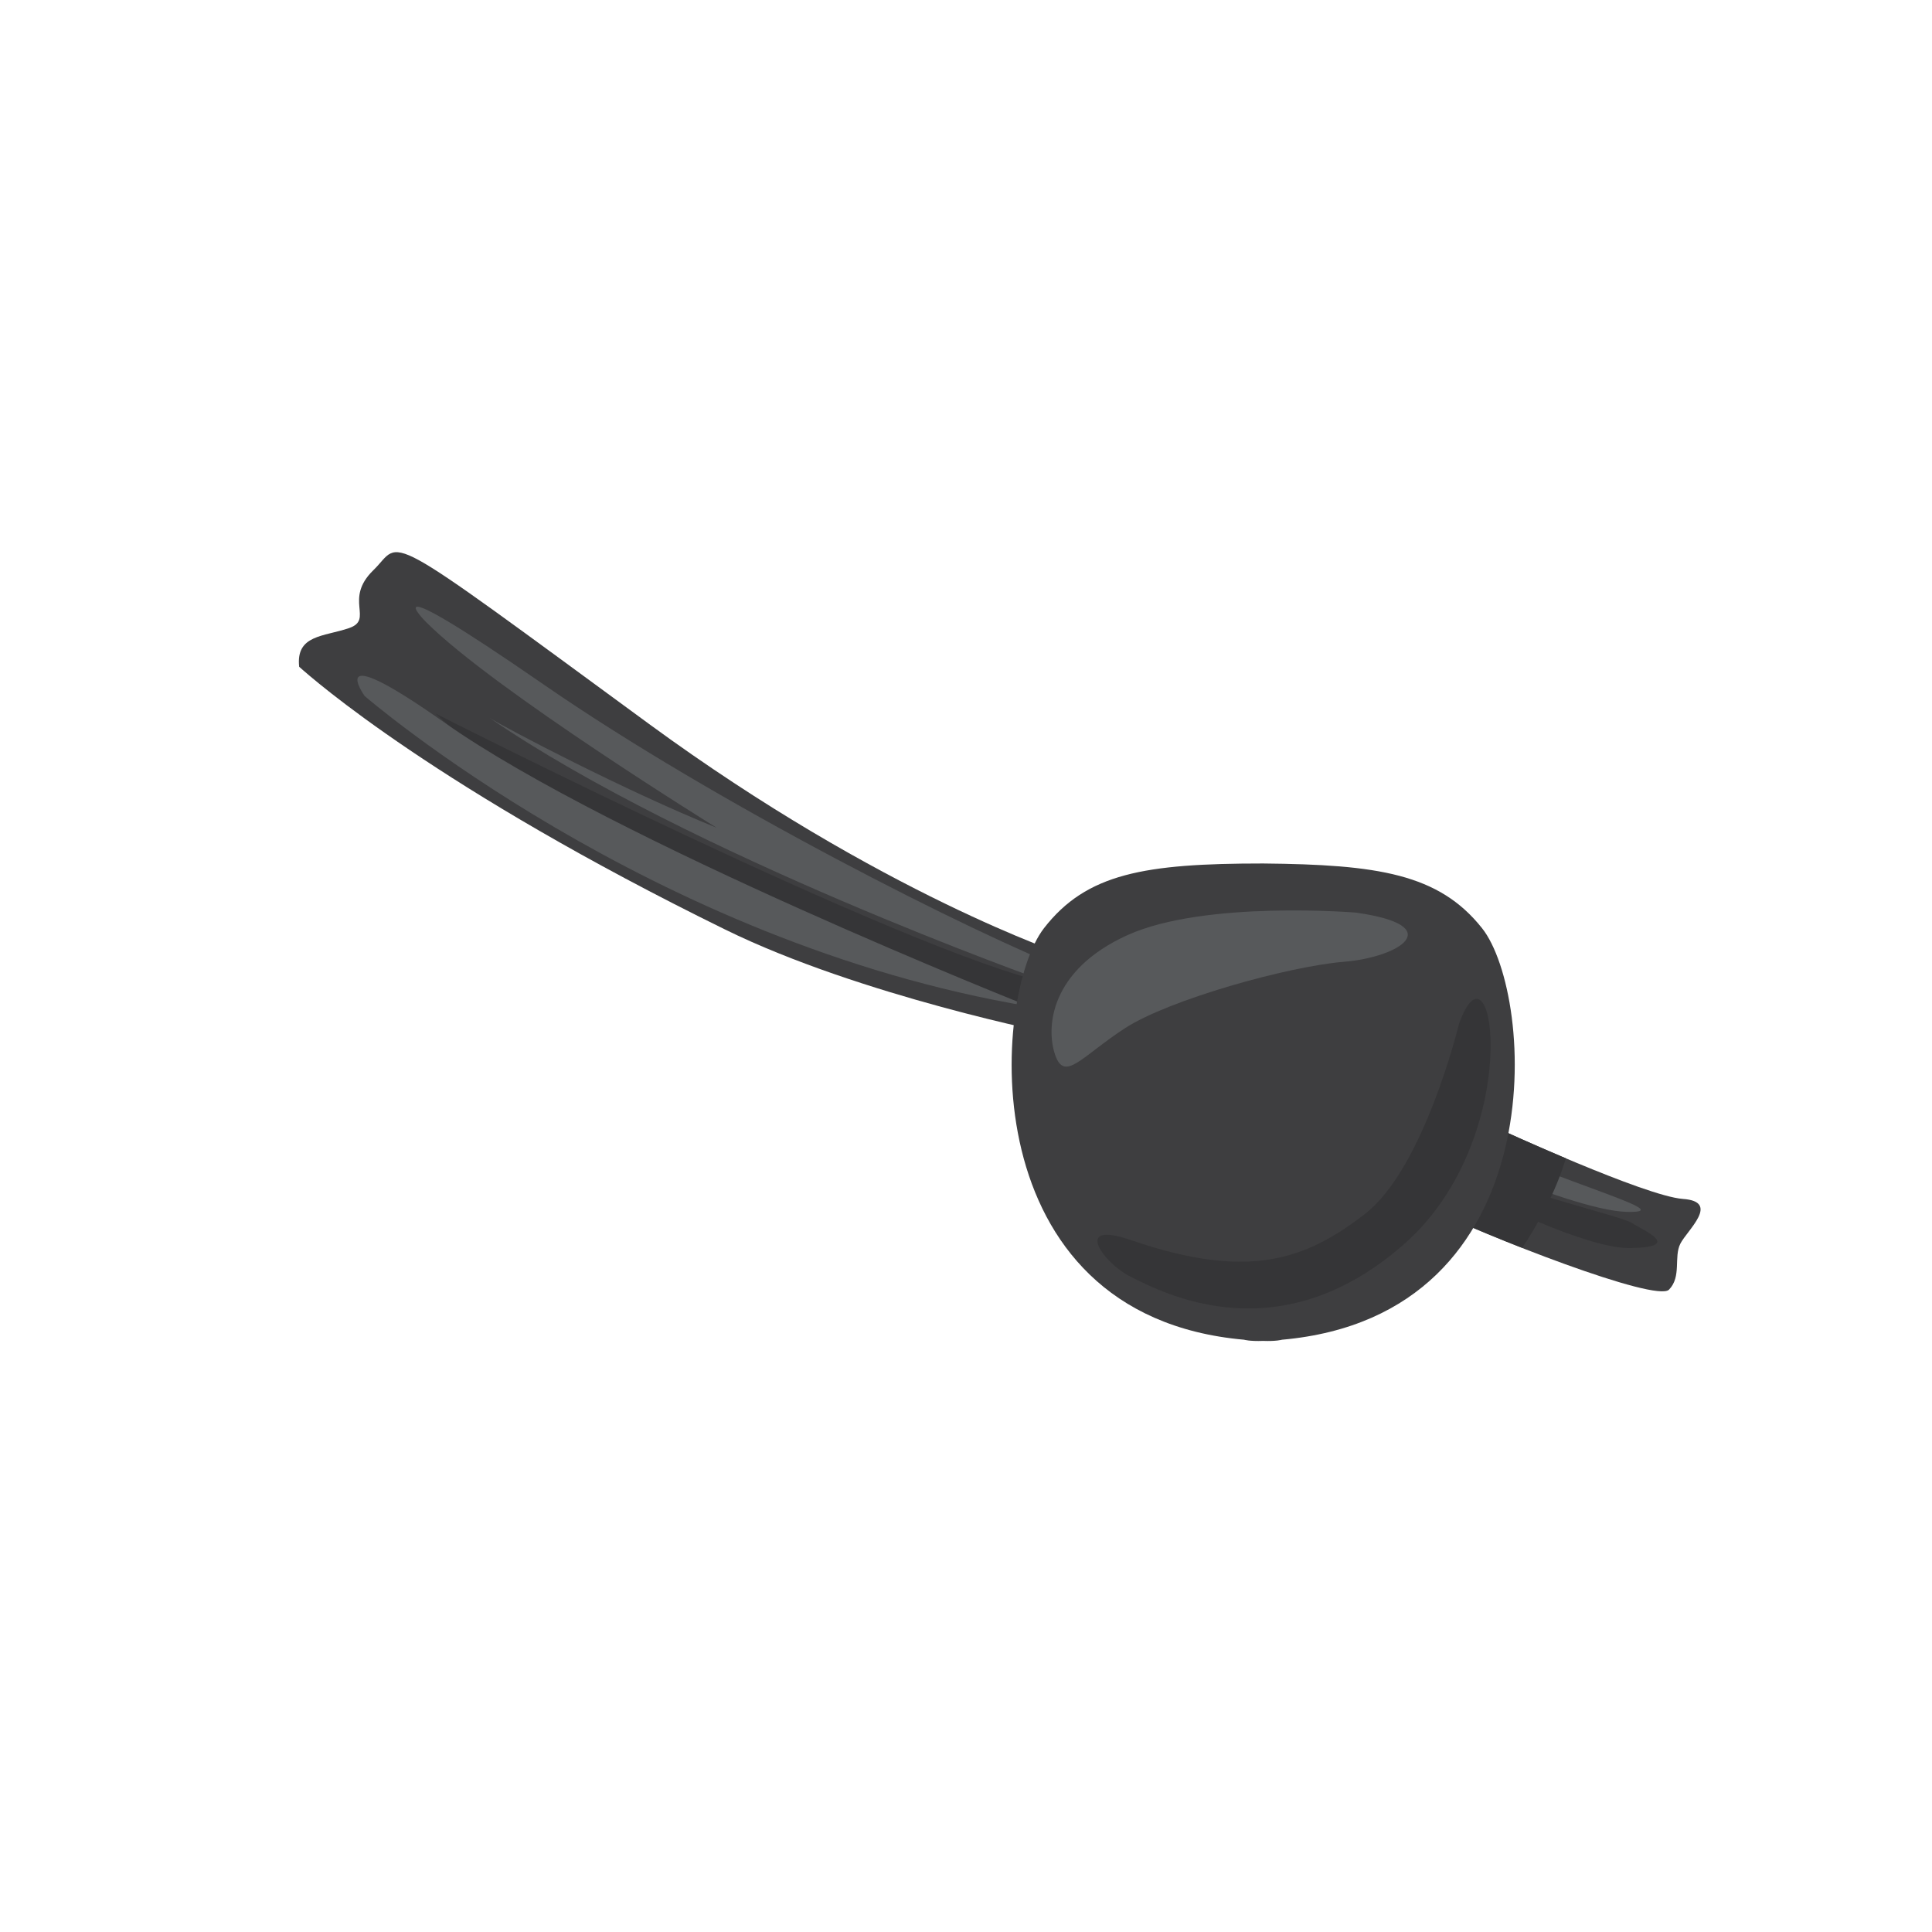
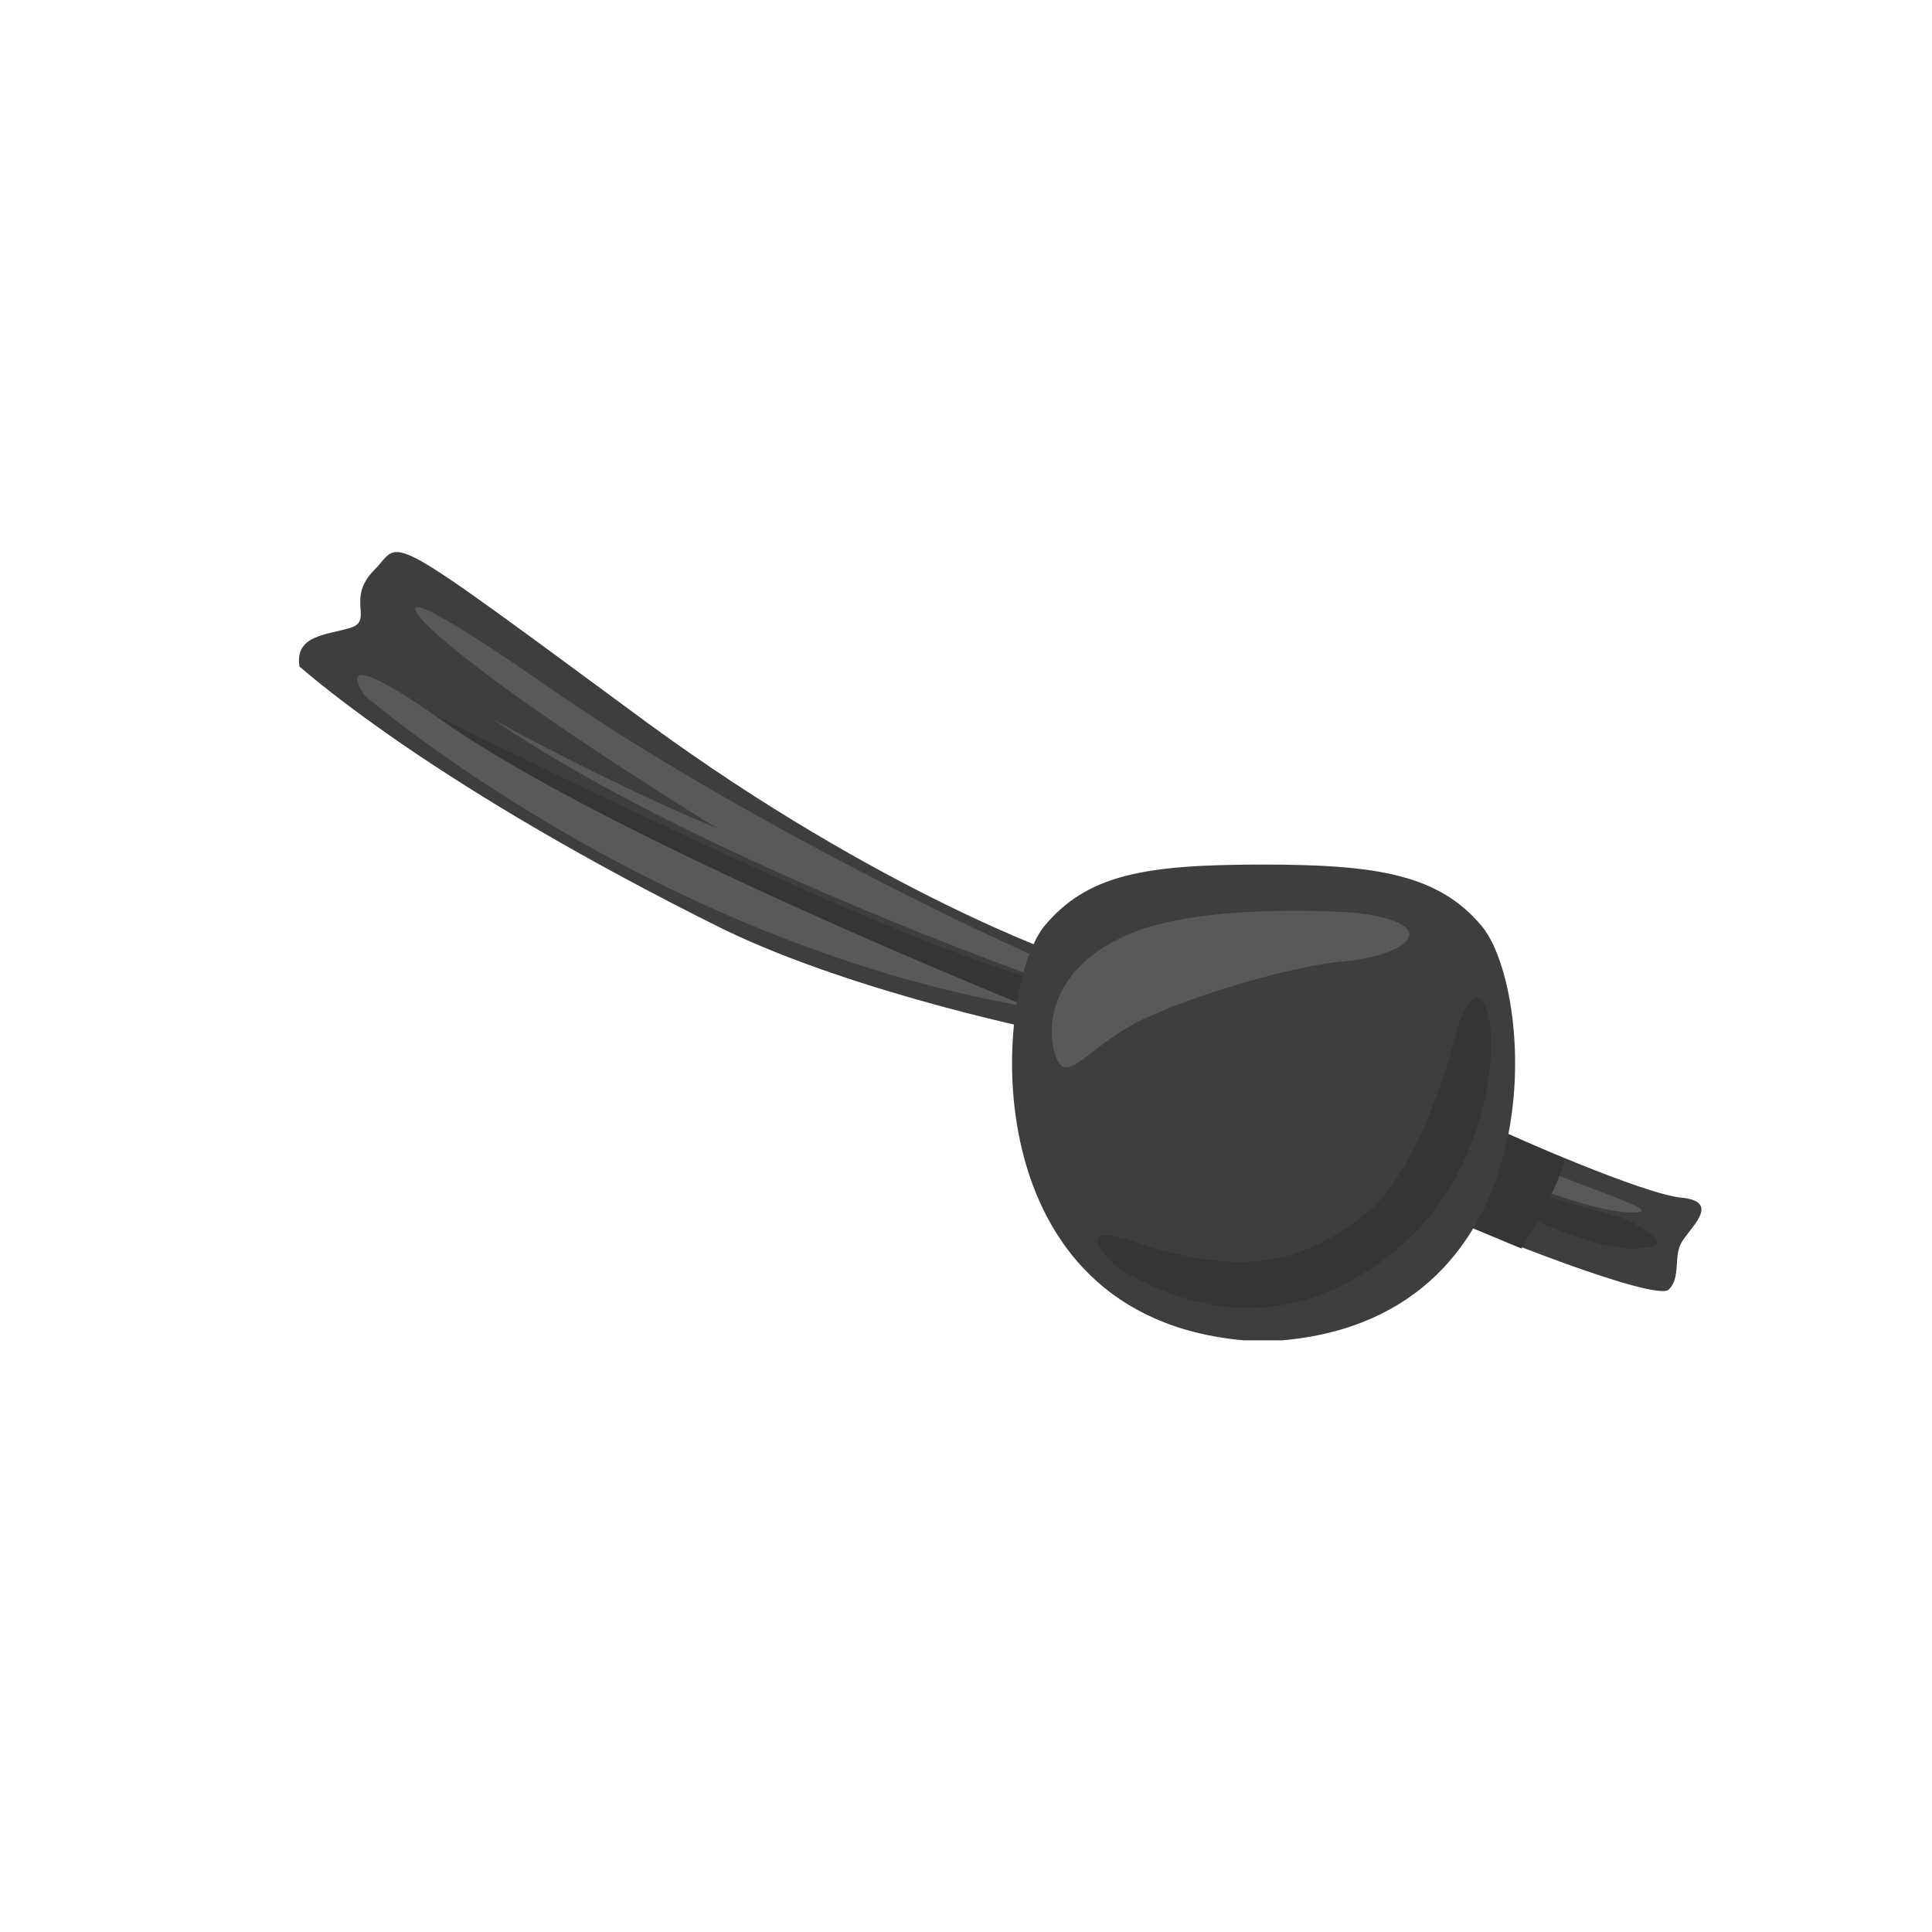
<svg xmlns="http://www.w3.org/2000/svg" id="Assets" viewBox="0 0 800 800">
  <defs>
-     <style>.cls-1{fill:#3e3e40;}.cls-2{fill:#353537;}.cls-3{fill:#57595b;}</style>
+     <style>.cls-1{fill:#3e3e40}.cls-2{fill:#353537}.cls-3{fill:#57595b}</style>
  </defs>
-   <g id="Forma_1599" data-name="Forma 1599">
-     <path class="cls-1" d="M441.33,395.51S365,370.27,268.8,299.81c-114-83.56-101.69-75.85-114.18-63.72s.36,20.42-10.11,24-22.06,2.73-20.63,16c6,5.39,57.36,50.39,176.45,108.84,56,27.49,137.07,43.44,137.07,43.44S435.49,400.11,441.33,395.51Z" />
-   </g>
-   <g id="Forma_1602" data-name="Forma 1602">
-     <path class="cls-2" d="M180.41,295.5c63.26,60,252.05,123.75,252.05,123.75l2.26-12C374.91,394.18,180.41,295.5,180.41,295.5Z" />
-   </g>
-   <g id="Forma_1601" data-name="Forma 1601">
-     <path class="cls-3" d="M151,288.21S269.14,390.39,426.22,416.73c0,0-172.61-68.44-242.07-117.45C133.2,263.33,151,288.21,151,288.21Zm74-4.85C150.7,232,176.45,257.6,176.45,257.6c27.92,28,120.33,85.17,120.33,85.17-38.63-15.63-87.41-41.3-94.13-45.56,82.82,56.87,230,109.06,230,109.06l12.19-3.44C402.78,386.47,296.42,332.74,225,283.36Zm-22.36,13.85-.64-.44A7,7,0,0,0,202.65,297.21Z" />
-   </g>
-   <g id="Forma_1595" data-name="Forma 1595">
-     <path class="cls-1" d="M696.87,496.45c-15.65-1.13-76.06-28.93-76.06-28.93L589,499c26.74,13.17,96.88,40.45,102.12,35S693,520.57,695.79,515,712.51,497.57,696.87,496.45Z" />
-   </g>
-   <g id="Forma_1597" data-name="Forma 1597">
-     <path class="cls-2" d="M675.8,506.44c-5-3.25-55.24-14.28-77.84-27.49l-1.07,7.85s56.26,30.42,78.19,30S680.82,509.7,675.8,506.44Z" />
-   </g>
-   <g id="Forma_1598" data-name="Forma 1598">
-     <path class="cls-3" d="M586.53,461.45l-10.35,5.36s72.65,34.42,97.48,35S638,488.25,586.53,461.45Z" />
-   </g>
-   <g id="Forma_1595_copia" data-name="Forma 1595 copia">
-     <path class="cls-2" d="M620.81,467.52l-2.23,2.22c-3.06,11.8-7.37,25.73-12.82,36.85,7.49,3.25,15.94,6.73,24.55,10.11,6.19-9.26,13.65-22.36,18.08-37.06C633.3,473.27,620.81,467.52,620.81,467.52Z" />
-   </g>
-   <g id="Forma_1592_copia" data-name="Forma 1592 copia">
-     <path class="cls-1" d="M613.67,384.33C595.74,361.77,570.41,358,523,357.55c-49.08,0-73.11,4.12-90.7,26.78-21.66,27.93-30.74,160.33,82.84,170.42,0,0,2.32.7,7.86.49,5.54.21,7.86-.49,7.86-.49C644.42,544.66,635.67,412,613.67,384.33Z" />
-   </g>
-   <g id="Forma_1594" data-name="Forma 1594">
-     <path class="cls-2" d="M604.09,424.13s-14.38,59.5-38.81,78.46-48.1,27.68-96.69,11c-25.23-8.67-11.08,9.66-1,14.78,15.69,8,62.45,31.62,113.46-12.89S618.51,383.41,604.09,424.13Z" />
-   </g>
-   <g id="Forma_1593" data-name="Forma 1593">
-     <path class="cls-3" d="M561.54,377.9s-62.51-5.2-94.62,9.29-33.94,38.26-30,49.63,10.86.68,28.92-11.07,67.48-25.61,90.69-27.5S599.67,383.32,561.54,377.9Z" />
-   </g>
+   <path id="Forma_1599" d="M441 396s-76-26-172-96c-114-84-102-76-114-64s0 21-10 24-23 3-21 16c6 5 57 50 176 109 56 27 137 43 137 43s-2-28 4-32Z" class="cls-1" data-name="Forma 1599" />
+   <path id="Forma_1602" d="M180 296c64 60 252 123 252 123l3-12c-60-13-255-111-255-111Z" class="cls-2" data-name="Forma 1602" />
+   <path id="Forma_1601" d="M151 288s118 102 275 129c0 0-172-69-242-118-51-36-33-11-33-11Zm74-5c-74-51-49-25-49-25 28 28 121 85 121 85-39-16-88-42-94-46 82 57 230 109 230 109l12-3c-42-17-149-70-220-120Zm-22 14h-1a7 7 0 0 0 1 0Z" class="cls-3" data-name="Forma 1601" />
+   <path id="Forma_1595" d="M697 496c-16-1-76-28-76-28l-32 31c27 13 97 40 102 35s2-13 5-19 17-17 1-19Z" class="cls-1" data-name="Forma 1595" />
+   <path id="Forma_1597" d="M676 506c-5-3-55-14-78-27l-1 8s56 30 78 30 6-7 1-11Z" class="cls-2" data-name="Forma 1597" />
+   <path id="Forma_1598" d="m587 461-11 6s73 34 98 35-36-14-87-41Z" class="cls-3" data-name="Forma 1598" />
+   <path id="Forma_1595_copia" d="m621 468-2 2c-3 12-8 25-13 37l24 10c6-10 14-23 18-37l-27-12Z" class="cls-2" data-name="Forma 1595 copia" />
+   <path id="Forma_1592_copia" d="M614 384c-18-22-44-26-91-26-49 0-73 4-91 26-21 28-30 161 83 171h16c113-10 105-143 83-171Z" class="cls-1" data-name="Forma 1592 copia" />
+   <path id="Forma_1594" d="M604 424s-14 60-39 79-48 27-96 11c-26-9-11 9-1 14 15 8 62 32 113-13s38-132 23-91Z" class="cls-2" data-name="Forma 1594" />
+   <path id="Forma_1593" d="M562 378s-63-5-95 9-34 38-30 50 11 0 29-11 67-26 91-28 43-15 5-20Z" class="cls-3" data-name="Forma 1593" />
</svg>
